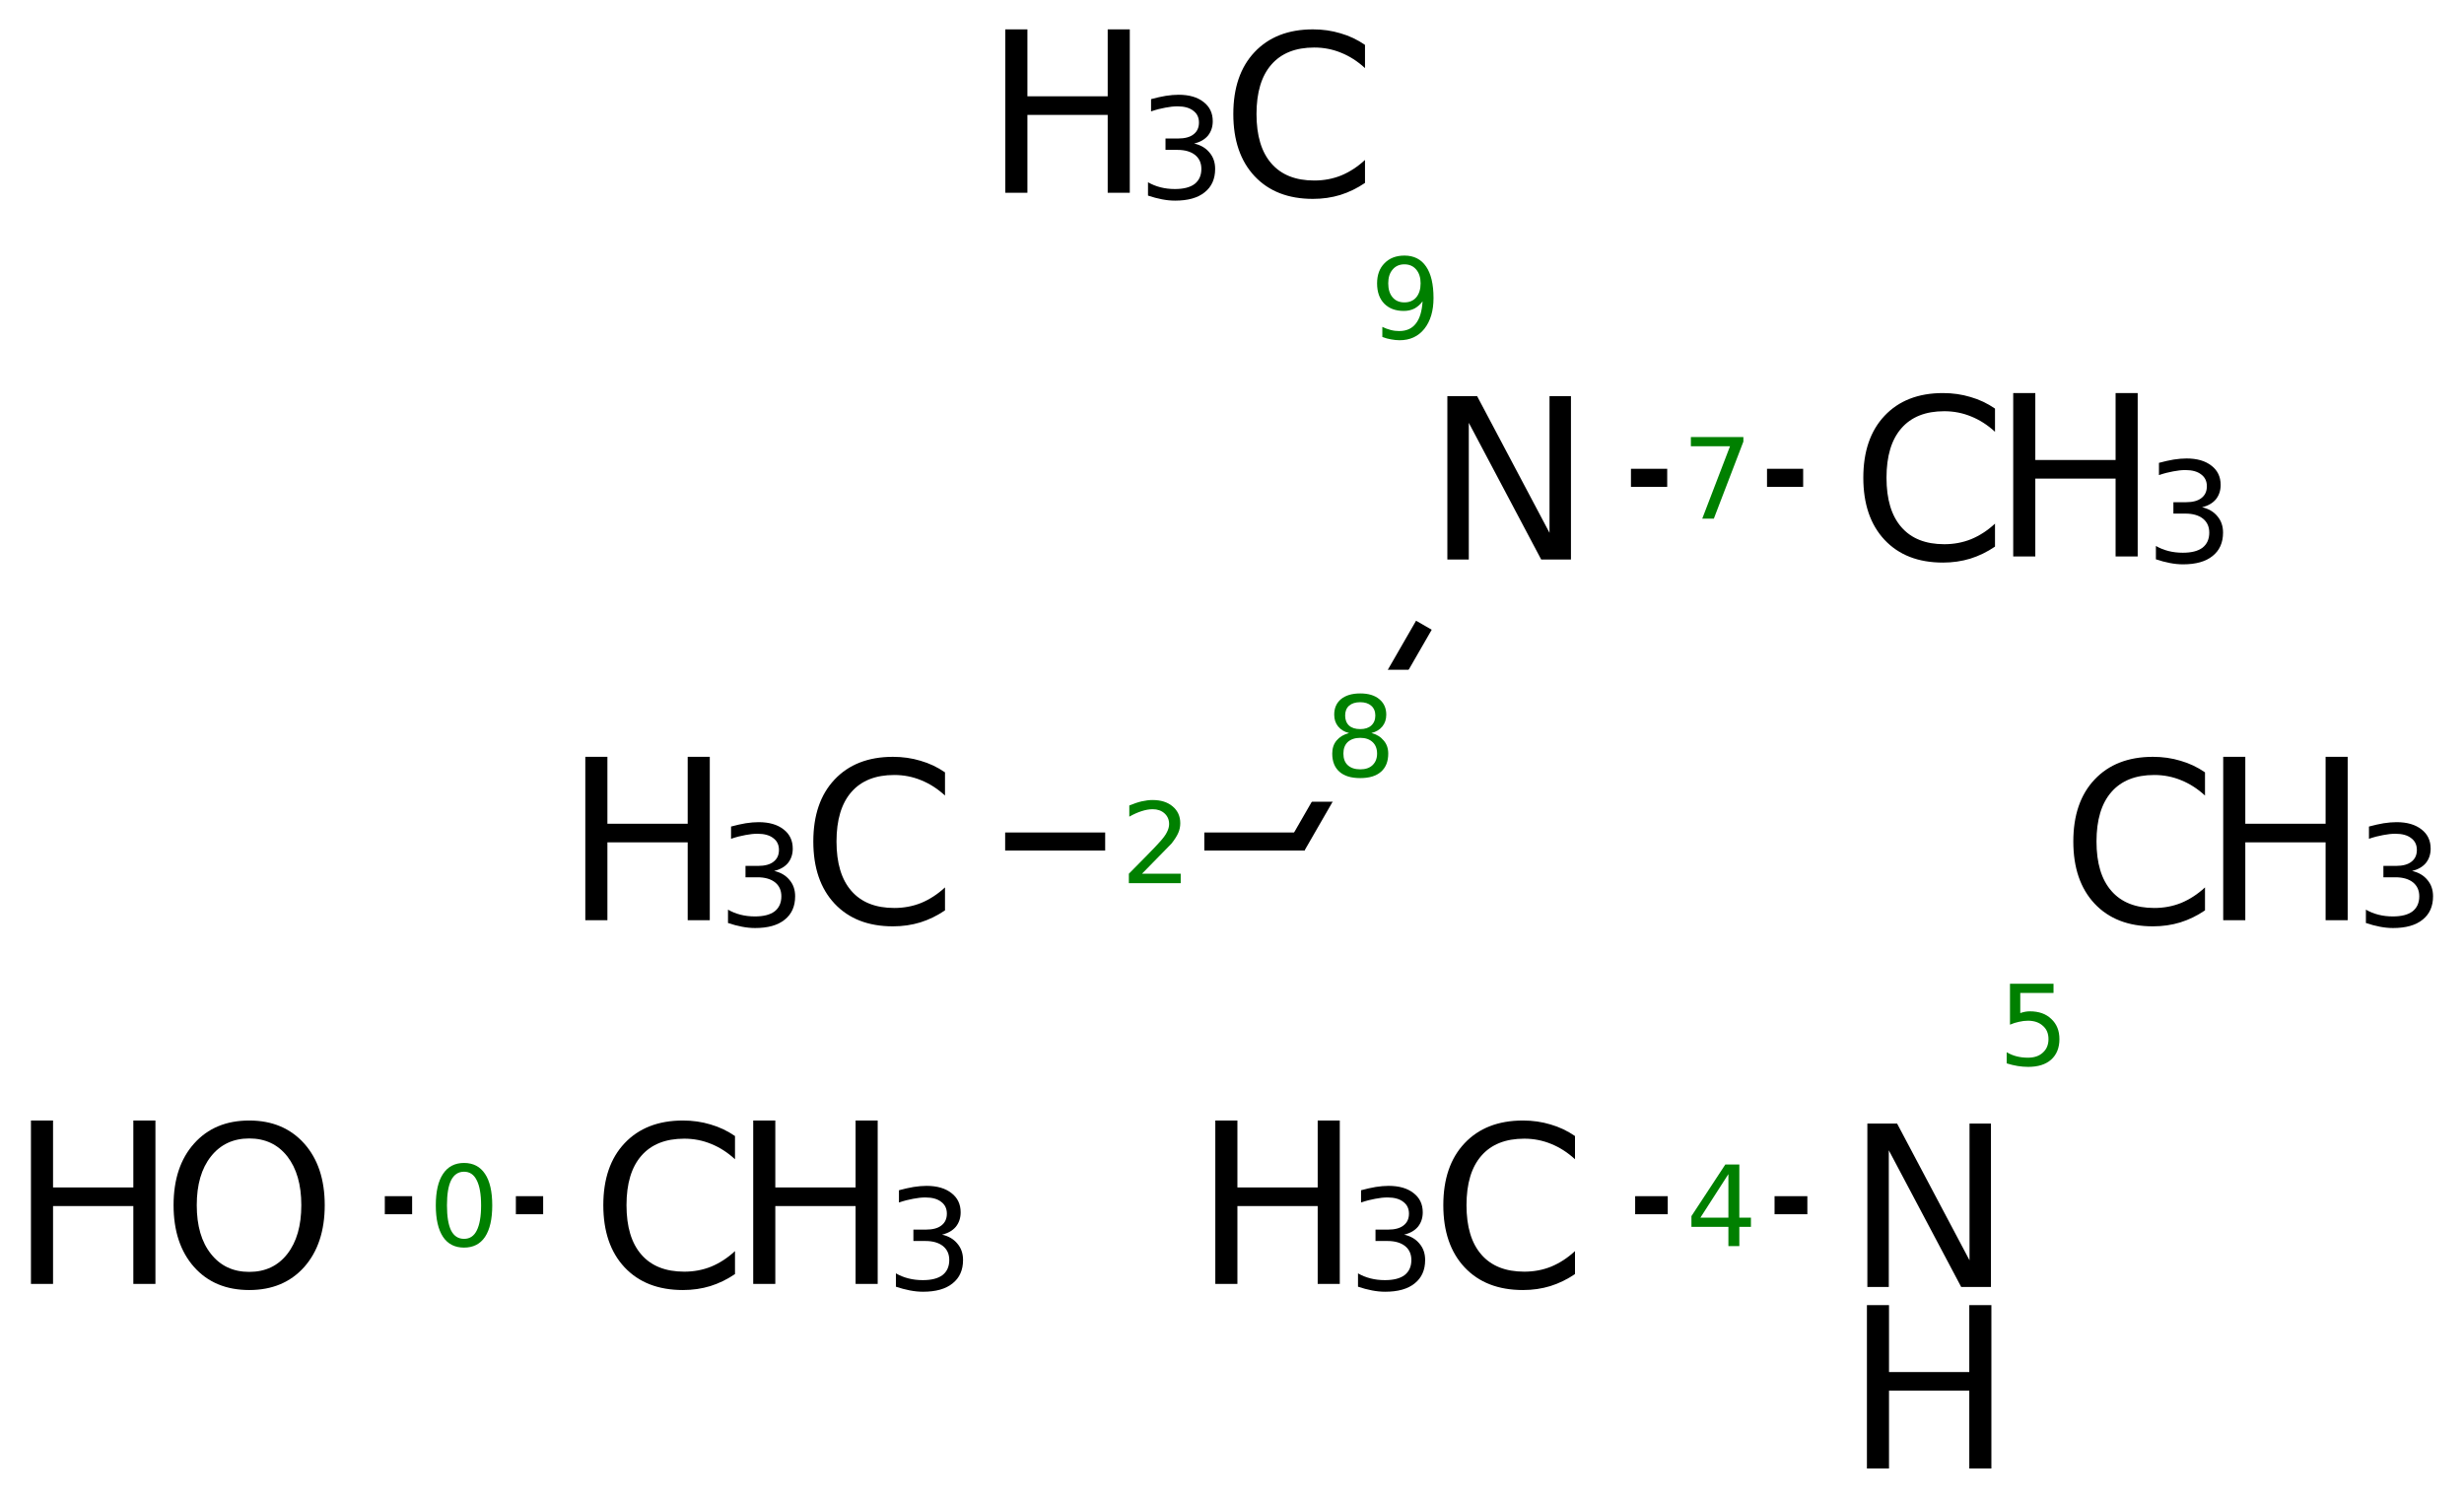
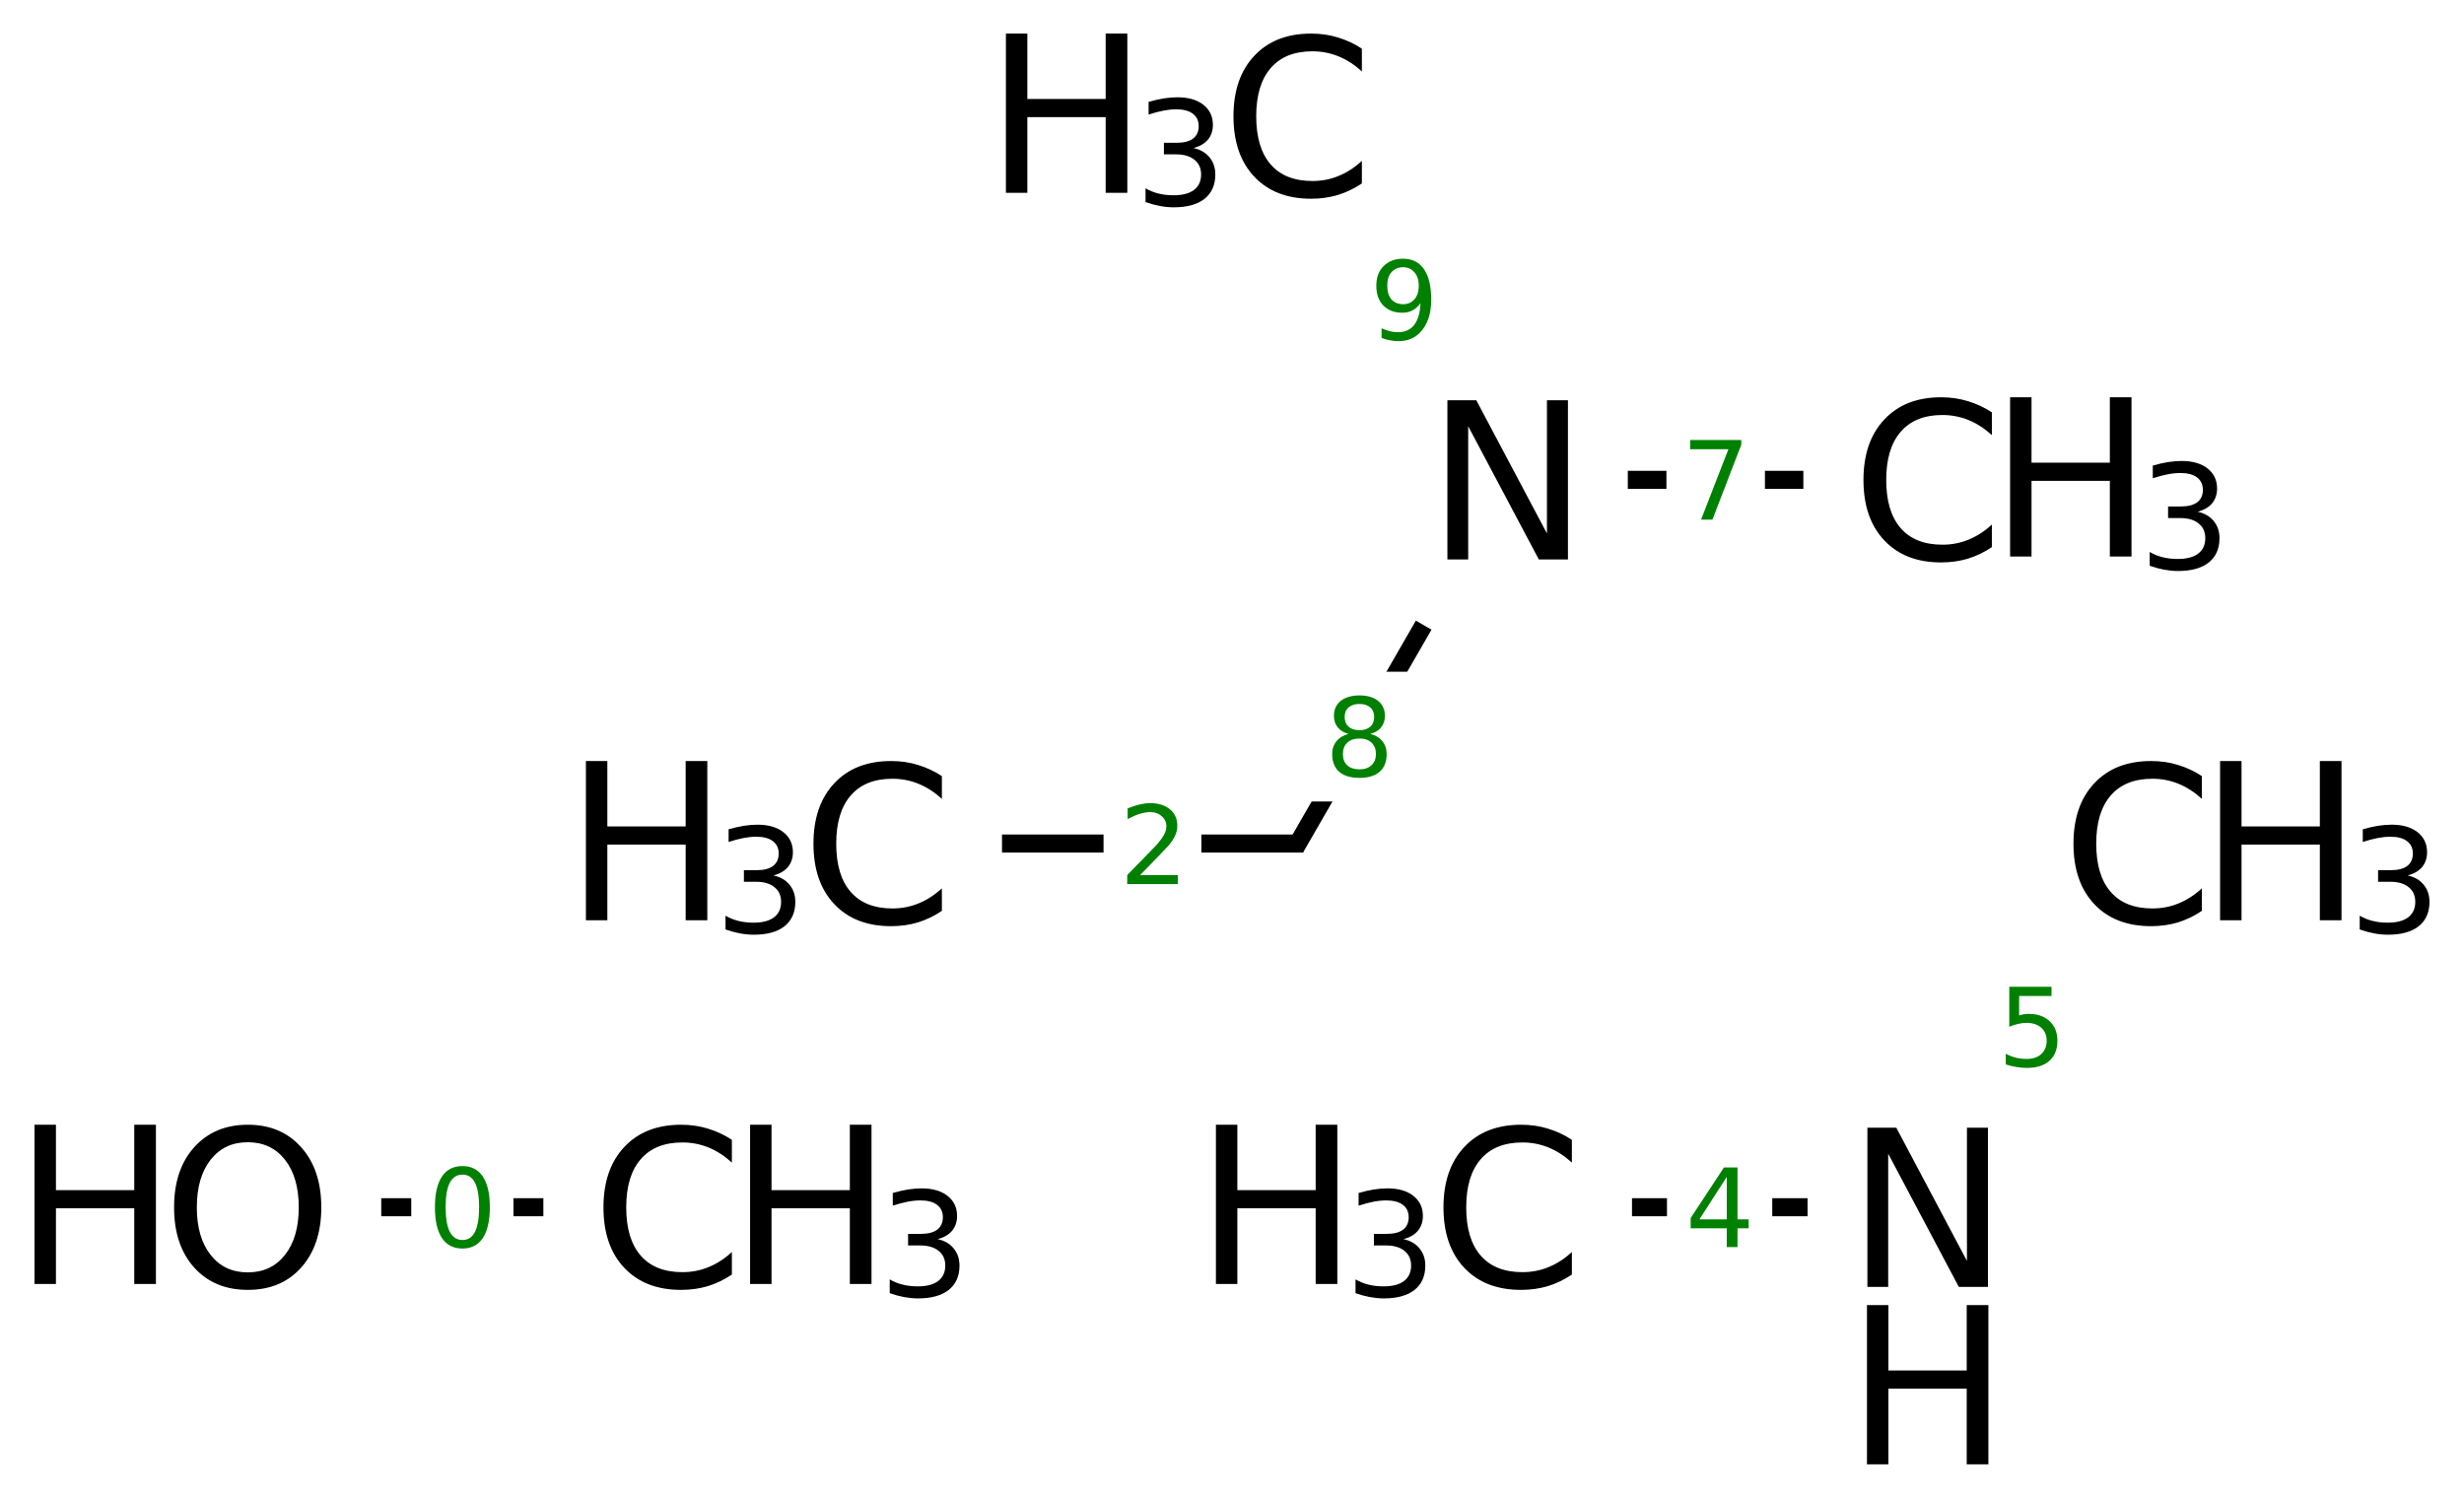
<svg xmlns="http://www.w3.org/2000/svg" xmlns:xlink="http://www.w3.org/1999/xlink" width="176pt" height="107pt" viewBox="0 0 176 107" version="1.1">
  <defs>
    <g>
      <symbol overflow="visible" id="glyph0-0">
-         <path style="stroke:none;" d="M 0.797 2.828 L 0.797 -11.281 L 8.797 -11.281 L 8.797 2.828 Z M 1.703 1.938 L 7.906 1.938 L 7.906 -10.391 L 1.703 -10.391 Z " />
+         <path style="stroke:none;" d="M 0.781 2.75 L 0.781 -11 L 8.578 -11 L 8.578 2.75 Z M 1.656 1.891 L 7.703 1.891 L 7.703 -10.125 L 1.656 -10.125 Z " />
      </symbol>
      <symbol overflow="visible" id="glyph0-1">
-         <path style="stroke:none;" d="M 6.312 -10.594 C 5.164 -10.594 4.254 -10.164 3.578 -9.312 C 2.898 -8.457 2.562 -7.297 2.562 -5.828 C 2.562 -4.359 2.898 -3.195 3.578 -2.344 C 4.254 -1.488 5.164 -1.062 6.312 -1.062 C 7.457 -1.062 8.363 -1.488 9.031 -2.344 C 9.695 -3.195 10.031 -4.359 10.031 -5.828 C 10.031 -7.297 9.695 -8.457 9.031 -9.312 C 8.363 -10.164 7.457 -10.594 6.312 -10.594 Z M 6.312 -11.875 C 7.945 -11.875 9.254 -11.328 10.234 -10.234 C 11.211 -9.141 11.703 -7.672 11.703 -5.828 C 11.703 -3.984 11.211 -2.508 10.234 -1.406 C 9.254 -0.312 7.945 0.234 6.312 0.234 C 4.664 0.234 3.352 -0.312 2.375 -1.406 C 1.395 -2.508 0.906 -3.984 0.906 -5.828 C 0.906 -7.672 1.395 -9.141 2.375 -10.234 C 3.352 -11.328 4.664 -11.875 6.312 -11.875 Z " />
+         <path style="stroke:none;" d="M 6.141 -10.328 C 5.023 -10.328 4.141 -9.91 3.484 -9.078 C 2.828 -8.242 2.5 -7.109 2.5 -5.672 C 2.5 -4.242 2.828 -3.113 3.484 -2.281 C 4.141 -1.445 5.023 -1.031 6.141 -1.031 C 7.254 -1.031 8.141 -1.445 8.797 -2.281 C 9.453 -3.113 9.781 -4.242 9.781 -5.672 C 9.781 -7.109 9.453 -8.242 8.797 -9.078 C 8.141 -9.91 7.254 -10.328 6.141 -10.328 Z M 6.141 -11.578 C 7.734 -11.578 9.004 -11.039 9.953 -9.969 C 10.91 -8.906 11.391 -7.473 11.391 -5.672 C 11.391 -3.879 10.91 -2.445 9.953 -1.375 C 9.004 -0.312 7.734 0.219 6.141 0.219 C 4.547 0.219 3.27 -0.312 2.312 -1.375 C 1.352 -2.445 0.875 -3.879 0.875 -5.672 C 0.875 -7.473 1.352 -8.906 2.312 -9.969 C 3.27 -11.039 4.547 -11.578 6.141 -11.578 Z " />
      </symbol>
      <symbol overflow="visible" id="glyph0-2">
-         <path style="stroke:none;" d="M 1.578 -11.672 L 3.156 -11.672 L 3.156 -6.891 L 8.891 -6.891 L 8.891 -11.672 L 10.469 -11.672 L 10.469 0 L 8.891 0 L 8.891 -5.562 L 3.156 -5.562 L 3.156 0 L 1.578 0 Z " />
+         <path style="stroke:none;" d="M 1.531 -11.375 L 3.062 -11.375 L 3.062 -6.703 L 8.656 -6.703 L 8.656 -11.375 L 10.203 -11.375 L 10.203 0 L 8.656 0 L 8.656 -5.406 L 3.062 -5.406 L 3.062 0 L 1.531 0 Z " />
      </symbol>
      <symbol overflow="visible" id="glyph0-3">
-         <path style="stroke:none;" d="M 10.312 -10.766 L 10.312 -9.109 C 9.781 -9.598 9.211 -9.961 8.609 -10.203 C 8.004 -10.453 7.363 -10.578 6.688 -10.578 C 5.352 -10.578 4.332 -10.172 3.625 -9.359 C 2.914 -8.547 2.562 -7.367 2.562 -5.828 C 2.562 -4.285 2.914 -3.109 3.625 -2.297 C 4.332 -1.484 5.352 -1.078 6.688 -1.078 C 7.363 -1.078 8.004 -1.195 8.609 -1.438 C 9.211 -1.688 9.781 -2.055 10.312 -2.547 L 10.312 -0.906 C 9.758 -0.531 9.172 -0.242 8.547 -0.047 C 7.93 0.141 7.281 0.234 6.594 0.234 C 4.832 0.234 3.441 -0.305 2.422 -1.391 C 1.41 -2.473 0.906 -3.953 0.906 -5.828 C 0.906 -7.703 1.41 -9.176 2.422 -10.25 C 3.441 -11.332 4.832 -11.875 6.594 -11.875 C 7.289 -11.875 7.945 -11.781 8.562 -11.594 C 9.188 -11.414 9.77 -11.141 10.312 -10.766 Z " />
+         <path style="stroke:none;" d="M 10.047 -10.5 L 10.047 -8.875 C 9.523 -9.352 8.969 -9.711 8.375 -9.953 C 7.789 -10.191 7.172 -10.312 6.516 -10.312 C 5.211 -10.312 4.219 -9.91 3.531 -9.109 C 2.844 -8.316 2.5 -7.172 2.5 -5.672 C 2.5 -4.172 2.844 -3.023 3.531 -2.234 C 4.219 -1.441 5.211 -1.047 6.516 -1.047 C 7.172 -1.047 7.789 -1.164 8.375 -1.406 C 8.969 -1.645 9.523 -2.004 10.047 -2.484 L 10.047 -0.875 C 9.504 -0.508 8.93 -0.234 8.328 -0.047 C 7.734 0.129 7.098 0.219 6.422 0.219 C 4.703 0.219 3.348 -0.305 2.359 -1.359 C 1.367 -2.41 0.875 -3.848 0.875 -5.672 C 0.875 -7.492 1.367 -8.93 2.359 -9.984 C 3.348 -11.047 4.703 -11.578 6.422 -11.578 C 7.109 -11.578 7.75 -11.484 8.344 -11.297 C 8.945 -11.117 9.516 -10.852 10.047 -10.5 Z " />
      </symbol>
      <symbol overflow="visible" id="glyph0-4">
-         <path style="stroke:none;" d="M 1.578 -11.672 L 3.703 -11.672 L 8.875 -1.906 L 8.875 -11.672 L 10.406 -11.672 L 10.406 0 L 8.281 0 L 3.109 -9.766 L 3.109 0 L 1.578 0 Z " />
+         <path style="stroke:none;" d="M 1.531 -11.375 L 3.594 -11.375 L 8.641 -1.859 L 8.641 -11.375 L 10.141 -11.375 L 10.141 0 L 8.062 0 L 3.016 -9.516 L 3.016 0 L 1.531 0 Z " />
      </symbol>
      <symbol overflow="visible" id="glyph1-0">
-         <path style="stroke:none;" d="M 0.5 1.766 L 0.5 -7.047 L 5.5 -7.047 L 5.5 1.766 Z M 1.062 1.219 L 4.938 1.219 L 4.938 -6.484 L 1.062 -6.484 Z " />
+         <path style="stroke:none;" d="M 0.516 1.844 L 0.516 -7.344 L 5.719 -7.344 L 5.719 1.844 Z M 1.109 1.266 L 5.141 1.266 L 5.141 -6.75 L 1.109 -6.75 Z " />
      </symbol>
      <symbol overflow="visible" id="glyph1-1">
-         <path style="stroke:none;" d="M 4.062 -3.938 C 4.531 -3.832 4.895 -3.617 5.156 -3.297 C 5.426 -2.984 5.562 -2.594 5.562 -2.125 C 5.562 -1.406 5.312 -0.848 4.812 -0.453 C 4.32 -0.055 3.617 0.141 2.703 0.141 C 2.398 0.141 2.086 0.109 1.766 0.047 C 1.441 -0.016 1.109 -0.102 0.766 -0.219 L 0.766 -1.172 C 1.035 -1.016 1.332 -0.895 1.656 -0.812 C 1.988 -0.727 2.332 -0.688 2.688 -0.688 C 3.301 -0.688 3.77 -0.805 4.094 -1.047 C 4.414 -1.297 4.578 -1.656 4.578 -2.125 C 4.578 -2.551 4.426 -2.883 4.125 -3.125 C 3.82 -3.363 3.406 -3.484 2.875 -3.484 L 2.016 -3.484 L 2.016 -4.297 L 2.906 -4.297 C 3.395 -4.297 3.766 -4.395 4.016 -4.594 C 4.273 -4.789 4.406 -5.07 4.406 -5.438 C 4.406 -5.801 4.27 -6.082 4 -6.281 C 3.738 -6.488 3.363 -6.594 2.875 -6.594 C 2.602 -6.594 2.312 -6.562 2 -6.5 C 1.688 -6.445 1.348 -6.359 0.984 -6.234 L 0.984 -7.109 C 1.359 -7.211 1.707 -7.289 2.031 -7.344 C 2.363 -7.395 2.672 -7.422 2.953 -7.422 C 3.703 -7.422 4.297 -7.25 4.734 -6.906 C 5.172 -6.57 5.391 -6.113 5.391 -5.531 C 5.391 -5.125 5.273 -4.781 5.047 -4.5 C 4.816 -4.227 4.488 -4.039 4.062 -3.938 Z " />
+         <path style="stroke:none;" d="M 4.219 -4.094 C 4.707 -3.988 5.086 -3.77 5.359 -3.438 C 5.641 -3.102 5.781 -2.691 5.781 -2.203 C 5.781 -1.453 5.523 -0.875 5.016 -0.469 C 4.504 -0.062 3.77 0.141 2.812 0.141 C 2.5 0.141 2.172 0.109 1.828 0.047 C 1.492 -0.016 1.148 -0.109 0.797 -0.234 L 0.797 -1.219 C 1.078 -1.051 1.383 -0.926 1.719 -0.844 C 2.062 -0.758 2.422 -0.719 2.797 -0.719 C 3.43 -0.719 3.914 -0.844 4.25 -1.094 C 4.594 -1.352 4.766 -1.723 4.766 -2.203 C 4.766 -2.648 4.609 -3 4.297 -3.25 C 3.984 -3.508 3.547 -3.641 2.984 -3.641 L 2.109 -3.641 L 2.109 -4.469 L 3.031 -4.469 C 3.531 -4.469 3.914 -4.566 4.188 -4.766 C 4.457 -4.973 4.594 -5.27 4.594 -5.656 C 4.594 -6.039 4.453 -6.336 4.172 -6.547 C 3.898 -6.754 3.504 -6.859 2.984 -6.859 C 2.703 -6.859 2.398 -6.828 2.078 -6.766 C 1.754 -6.703 1.398 -6.609 1.016 -6.484 L 1.016 -7.391 C 1.41 -7.504 1.773 -7.586 2.109 -7.641 C 2.453 -7.691 2.773 -7.719 3.078 -7.719 C 3.859 -7.719 4.473 -7.539 4.922 -7.188 C 5.379 -6.832 5.609 -6.352 5.609 -5.75 C 5.609 -5.332 5.488 -4.977 5.25 -4.688 C 5.008 -4.406 4.664 -4.207 4.219 -4.094 Z " />
      </symbol>
      <symbol overflow="visible" id="glyph2-0">
-         <path style="stroke:none;" d="M 0.406 1.422 L 0.406 -5.641 L 4.406 -5.641 L 4.406 1.422 Z M 0.844 0.969 L 3.953 0.969 L 3.953 -5.188 L 0.844 -5.188 Z " />
+         <path style="stroke:none;" d="M 0.391 1.375 L 0.391 -5.5 L 4.281 -5.5 L 4.281 1.375 Z M 0.828 0.938 L 3.859 0.938 L 3.859 -5.062 L 0.828 -5.062 Z " />
      </symbol>
      <symbol overflow="visible" id="glyph2-1">
-         <path style="stroke:none;" d="M 2.547 -5.312 C 2.141 -5.312 1.832 -5.109 1.625 -4.703 C 1.426 -4.305 1.328 -3.707 1.328 -2.906 C 1.328 -2.113 1.426 -1.516 1.625 -1.109 C 1.832 -0.711 2.141 -0.516 2.547 -0.516 C 2.953 -0.516 3.254 -0.711 3.453 -1.109 C 3.66 -1.516 3.766 -2.113 3.766 -2.906 C 3.766 -3.707 3.66 -4.305 3.453 -4.703 C 3.254 -5.109 2.953 -5.312 2.547 -5.312 Z M 2.547 -5.938 C 3.203 -5.938 3.703 -5.676 4.047 -5.156 C 4.391 -4.645 4.562 -3.895 4.562 -2.906 C 4.562 -1.926 4.391 -1.176 4.047 -0.656 C 3.703 -0.145 3.203 0.109 2.547 0.109 C 1.891 0.109 1.391 -0.145 1.047 -0.656 C 0.703 -1.176 0.531 -1.926 0.531 -2.906 C 0.531 -3.895 0.703 -4.645 1.047 -5.156 C 1.391 -5.676 1.891 -5.938 2.547 -5.938 Z " />
+         <path style="stroke:none;" d="M 2.484 -5.172 C 2.086 -5.172 1.785 -4.977 1.578 -4.594 C 1.379 -4.207 1.281 -3.625 1.281 -2.844 C 1.281 -2.062 1.379 -1.473 1.578 -1.078 C 1.785 -0.691 2.086 -0.5 2.484 -0.5 C 2.879 -0.5 3.176 -0.691 3.375 -1.078 C 3.57 -1.473 3.672 -2.062 3.672 -2.844 C 3.672 -3.625 3.57 -4.207 3.375 -4.594 C 3.176 -4.977 2.879 -5.172 2.484 -5.172 Z M 2.484 -5.781 C 3.117 -5.781 3.602 -5.531 3.938 -5.031 C 4.27 -4.531 4.438 -3.801 4.438 -2.844 C 4.438 -1.883 4.27 -1.148 3.938 -0.641 C 3.602 -0.141 3.117 0.109 2.484 0.109 C 1.836 0.109 1.348 -0.141 1.016 -0.641 C 0.68 -1.148 0.516 -1.883 0.516 -2.844 C 0.516 -3.801 0.68 -4.531 1.016 -5.031 C 1.348 -5.531 1.836 -5.781 2.484 -5.781 Z " />
      </symbol>
      <symbol overflow="visible" id="glyph2-2">
-         <path style="stroke:none;" d="M 1.531 -0.672 L 4.297 -0.672 L 4.297 0 L 0.594 0 L 0.594 -0.672 C 0.883 -0.973 1.289 -1.383 1.812 -1.906 C 2.332 -2.438 2.656 -2.773 2.781 -2.922 C 3.039 -3.203 3.219 -3.441 3.312 -3.641 C 3.414 -3.836 3.469 -4.031 3.469 -4.219 C 3.469 -4.531 3.359 -4.785 3.141 -4.984 C 2.922 -5.18 2.641 -5.281 2.297 -5.281 C 2.047 -5.281 1.781 -5.234 1.5 -5.141 C 1.227 -5.055 0.938 -4.926 0.625 -4.75 L 0.625 -5.547 C 0.945 -5.68 1.242 -5.781 1.516 -5.844 C 1.797 -5.906 2.051 -5.938 2.281 -5.938 C 2.883 -5.938 3.363 -5.785 3.719 -5.484 C 4.082 -5.18 4.266 -4.781 4.266 -4.281 C 4.266 -4.039 4.219 -3.812 4.125 -3.594 C 4.031 -3.375 3.867 -3.117 3.641 -2.828 C 3.566 -2.754 3.352 -2.535 3 -2.172 C 2.656 -1.816 2.164 -1.316 1.531 -0.672 Z " />
+         <path style="stroke:none;" d="M 1.5 -0.641 L 4.188 -0.641 L 4.188 0 L 0.578 0 L 0.578 -0.641 C 0.867 -0.941 1.266 -1.348 1.766 -1.859 C 2.266 -2.367 2.582 -2.695 2.719 -2.844 C 2.957 -3.125 3.125 -3.359 3.219 -3.547 C 3.32 -3.742 3.375 -3.93 3.375 -4.109 C 3.375 -4.41 3.266 -4.656 3.047 -4.844 C 2.836 -5.039 2.566 -5.141 2.234 -5.141 C 1.992 -5.141 1.738 -5.098 1.469 -5.016 C 1.195 -4.93 0.91 -4.805 0.609 -4.641 L 0.609 -5.406 C 0.922 -5.531 1.207 -5.625 1.469 -5.688 C 1.738 -5.75 1.988 -5.781 2.219 -5.781 C 2.801 -5.781 3.27 -5.633 3.625 -5.344 C 3.977 -5.051 4.156 -4.66 4.156 -4.172 C 4.156 -3.93 4.109 -3.707 4.016 -3.5 C 3.93 -3.289 3.773 -3.047 3.547 -2.766 C 3.484 -2.691 3.281 -2.477 2.938 -2.125 C 2.594 -1.77 2.113 -1.273 1.5 -0.641 Z " />
      </symbol>
      <symbol overflow="visible" id="glyph2-3">
-         <path style="stroke:none;" d="M 3.031 -5.141 L 1.031 -2.031 L 3.031 -2.031 Z M 2.812 -5.828 L 3.812 -5.828 L 3.812 -2.031 L 4.641 -2.031 L 4.641 -1.375 L 3.812 -1.375 L 3.812 0 L 3.031 0 L 3.031 -1.375 L 0.391 -1.375 L 0.391 -2.141 Z " />
+         <path style="stroke:none;" d="M 2.953 -5.016 L 1 -1.984 L 2.953 -1.984 Z M 2.75 -5.688 L 3.719 -5.688 L 3.719 -1.984 L 4.516 -1.984 L 4.516 -1.344 L 3.719 -1.344 L 3.719 0 L 2.953 0 L 2.953 -1.344 L 0.375 -1.344 L 0.375 -2.078 Z " />
      </symbol>
      <symbol overflow="visible" id="glyph2-4">
-         <path style="stroke:none;" d="M 0.859 -5.828 L 3.969 -5.828 L 3.969 -5.172 L 1.594 -5.172 L 1.594 -3.734 C 1.707 -3.773 1.82 -3.805 1.938 -3.828 C 2.051 -3.848 2.164 -3.859 2.281 -3.859 C 2.926 -3.859 3.438 -3.676 3.812 -3.312 C 4.195 -2.957 4.391 -2.477 4.391 -1.875 C 4.391 -1.25 4.191 -0.758 3.797 -0.406 C 3.41 -0.062 2.863 0.109 2.156 0.109 C 1.906 0.109 1.656 0.086 1.406 0.047 C 1.156 0.004 0.895 -0.055 0.625 -0.141 L 0.625 -0.938 C 0.852 -0.801 1.094 -0.703 1.344 -0.641 C 1.594 -0.578 1.859 -0.547 2.141 -0.547 C 2.586 -0.547 2.941 -0.664 3.203 -0.906 C 3.473 -1.145 3.609 -1.469 3.609 -1.875 C 3.609 -2.281 3.473 -2.598 3.203 -2.828 C 2.941 -3.066 2.586 -3.188 2.141 -3.188 C 1.93 -3.188 1.719 -3.16 1.5 -3.109 C 1.289 -3.066 1.078 -3 0.859 -2.906 Z " />
+         <path style="stroke:none;" d="M 0.844 -5.688 L 3.859 -5.688 L 3.859 -5.031 L 1.547 -5.031 L 1.547 -3.641 C 1.66 -3.68 1.77 -3.707 1.875 -3.719 C 1.988 -3.738 2.102 -3.75 2.219 -3.75 C 2.852 -3.75 3.352 -3.578 3.719 -3.234 C 4.094 -2.891 4.281 -2.422 4.281 -1.828 C 4.281 -1.211 4.086 -0.734 3.703 -0.391 C 3.328 -0.055 2.789 0.109 2.094 0.109 C 1.852 0.109 1.609 0.086 1.359 0.047 C 1.117 0.004 0.863 -0.055 0.594 -0.141 L 0.594 -0.906 C 0.82 -0.781 1.055 -0.688 1.297 -0.625 C 1.547 -0.562 1.805 -0.531 2.078 -0.531 C 2.516 -0.531 2.863 -0.645 3.125 -0.875 C 3.383 -1.113 3.516 -1.43 3.516 -1.828 C 3.516 -2.223 3.383 -2.535 3.125 -2.766 C 2.863 -2.992 2.516 -3.109 2.078 -3.109 C 1.879 -3.109 1.676 -3.082 1.469 -3.031 C 1.258 -2.988 1.051 -2.922 0.844 -2.828 Z " />
      </symbol>
      <symbol overflow="visible" id="glyph2-5">
-         <path style="stroke:none;" d="M 0.656 -5.828 L 4.406 -5.828 L 4.406 -5.5 L 2.297 0 L 1.469 0 L 3.453 -5.172 L 0.656 -5.172 Z " />
+         <path style="stroke:none;" d="M 0.641 -5.688 L 4.297 -5.688 L 4.297 -5.359 L 2.234 0 L 1.422 0 L 3.375 -5.031 L 0.641 -5.031 Z " />
      </symbol>
      <symbol overflow="visible" id="glyph2-6">
-         <path style="stroke:none;" d="M 2.547 -2.766 C 2.172 -2.766 1.875 -2.664 1.656 -2.469 C 1.445 -2.27 1.344 -1.992 1.344 -1.641 C 1.344 -1.285 1.445 -1.008 1.656 -0.812 C 1.875 -0.613 2.172 -0.516 2.547 -0.516 C 2.922 -0.516 3.211 -0.613 3.422 -0.812 C 3.641 -1.02 3.75 -1.297 3.75 -1.641 C 3.75 -1.992 3.641 -2.27 3.422 -2.469 C 3.211 -2.664 2.922 -2.766 2.547 -2.766 Z M 1.75 -3.109 C 1.414 -3.191 1.156 -3.348 0.969 -3.578 C 0.781 -3.805 0.688 -4.086 0.688 -4.422 C 0.688 -4.891 0.848 -5.258 1.172 -5.531 C 1.504 -5.801 1.961 -5.938 2.547 -5.938 C 3.129 -5.938 3.582 -5.801 3.906 -5.531 C 4.238 -5.258 4.406 -4.891 4.406 -4.422 C 4.406 -4.086 4.312 -3.805 4.125 -3.578 C 3.938 -3.348 3.676 -3.191 3.344 -3.109 C 3.719 -3.016 4.008 -2.836 4.219 -2.578 C 4.438 -2.328 4.547 -2.016 4.547 -1.641 C 4.547 -1.078 4.375 -0.645 4.031 -0.344 C 3.688 -0.039 3.191 0.109 2.547 0.109 C 1.898 0.109 1.406 -0.039 1.062 -0.344 C 0.719 -0.645 0.547 -1.078 0.547 -1.641 C 0.547 -2.016 0.648 -2.328 0.859 -2.578 C 1.078 -2.836 1.375 -3.016 1.75 -3.109 Z M 1.469 -4.359 C 1.469 -4.055 1.562 -3.816 1.75 -3.641 C 1.938 -3.473 2.203 -3.391 2.547 -3.391 C 2.879 -3.391 3.141 -3.473 3.328 -3.641 C 3.523 -3.816 3.625 -4.055 3.625 -4.359 C 3.625 -4.66 3.523 -4.895 3.328 -5.062 C 3.141 -5.227 2.879 -5.312 2.547 -5.312 C 2.203 -5.312 1.938 -5.227 1.75 -5.062 C 1.562 -4.895 1.469 -4.66 1.469 -4.359 Z " />
+         <path style="stroke:none;" d="M 2.484 -2.703 C 2.117 -2.703 1.828 -2.602 1.609 -2.406 C 1.398 -2.207 1.297 -1.938 1.297 -1.594 C 1.297 -1.25 1.398 -0.977 1.609 -0.781 C 1.828 -0.594 2.117 -0.5 2.484 -0.5 C 2.848 -0.5 3.133 -0.598 3.344 -0.797 C 3.551 -0.992 3.656 -1.258 3.656 -1.594 C 3.656 -1.938 3.551 -2.207 3.344 -2.406 C 3.133 -2.602 2.848 -2.703 2.484 -2.703 Z M 1.703 -3.031 C 1.379 -3.113 1.125 -3.266 0.938 -3.484 C 0.75 -3.711 0.656 -3.988 0.656 -4.312 C 0.656 -4.77 0.816 -5.129 1.141 -5.391 C 1.473 -5.648 1.922 -5.781 2.484 -5.781 C 3.047 -5.781 3.488 -5.648 3.812 -5.391 C 4.133 -5.129 4.297 -4.77 4.297 -4.312 C 4.297 -3.988 4.203 -3.711 4.016 -3.484 C 3.836 -3.266 3.582 -3.113 3.25 -3.031 C 3.625 -2.938 3.91 -2.766 4.109 -2.516 C 4.316 -2.266 4.422 -1.957 4.422 -1.594 C 4.422 -1.039 4.254 -0.617 3.922 -0.328 C 3.586 -0.035 3.109 0.109 2.484 0.109 C 1.848 0.109 1.363 -0.035 1.031 -0.328 C 0.695 -0.617 0.531 -1.039 0.531 -1.594 C 0.531 -1.957 0.633 -2.266 0.844 -2.516 C 1.051 -2.766 1.336 -2.938 1.703 -3.031 Z M 1.422 -4.234 C 1.422 -3.941 1.516 -3.711 1.703 -3.547 C 1.891 -3.379 2.148 -3.297 2.484 -3.297 C 2.805 -3.297 3.062 -3.379 3.25 -3.547 C 3.438 -3.711 3.531 -3.941 3.531 -4.234 C 3.531 -4.535 3.438 -4.766 3.25 -4.922 C 3.062 -5.086 2.805 -5.172 2.484 -5.172 C 2.148 -5.172 1.891 -5.086 1.703 -4.922 C 1.516 -4.766 1.422 -4.535 1.422 -4.234 Z " />
      </symbol>
      <symbol overflow="visible" id="glyph2-7">
-         <path style="stroke:none;" d="M 0.875 -0.125 L 0.875 -0.844 C 1.07 -0.75 1.27 -0.676 1.469 -0.625 C 1.676 -0.57 1.879 -0.547 2.078 -0.547 C 2.598 -0.547 2.992 -0.723 3.266 -1.078 C 3.547 -1.43 3.707 -1.961 3.75 -2.672 C 3.594 -2.453 3.398 -2.281 3.172 -2.156 C 2.941 -2.039 2.688 -1.984 2.406 -1.984 C 1.82 -1.984 1.359 -2.156 1.016 -2.5 C 0.672 -2.852 0.5 -3.336 0.5 -3.953 C 0.5 -4.555 0.676 -5.035 1.031 -5.391 C 1.383 -5.754 1.859 -5.938 2.453 -5.938 C 3.129 -5.938 3.645 -5.676 4 -5.156 C 4.352 -4.645 4.531 -3.895 4.531 -2.906 C 4.531 -1.988 4.312 -1.254 3.875 -0.703 C 3.438 -0.16 2.848 0.109 2.109 0.109 C 1.91 0.109 1.707 0.086 1.5 0.047 C 1.301 0.016 1.094 -0.039 0.875 -0.125 Z M 2.453 -2.594 C 2.805 -2.594 3.086 -2.711 3.297 -2.953 C 3.504 -3.203 3.609 -3.535 3.609 -3.953 C 3.609 -4.367 3.504 -4.695 3.297 -4.938 C 3.086 -5.188 2.805 -5.312 2.453 -5.312 C 2.098 -5.312 1.816 -5.188 1.609 -4.938 C 1.398 -4.695 1.297 -4.367 1.297 -3.953 C 1.297 -3.535 1.398 -3.203 1.609 -2.953 C 1.816 -2.711 2.098 -2.594 2.453 -2.594 Z " />
+         <path style="stroke:none;" d="M 0.859 -0.125 L 0.859 -0.812 C 1.047 -0.727 1.238 -0.66 1.438 -0.609 C 1.633 -0.555 1.832 -0.531 2.031 -0.531 C 2.531 -0.531 2.914 -0.703 3.188 -1.047 C 3.457 -1.391 3.609 -1.91 3.641 -2.609 C 3.492 -2.391 3.305 -2.219 3.078 -2.094 C 2.859 -1.977 2.613 -1.922 2.344 -1.922 C 1.77 -1.922 1.316 -2.094 0.984 -2.438 C 0.648 -2.781 0.484 -3.254 0.484 -3.859 C 0.484 -4.441 0.656 -4.906 1 -5.25 C 1.352 -5.602 1.816 -5.781 2.391 -5.781 C 3.047 -5.781 3.547 -5.531 3.891 -5.031 C 4.234 -4.531 4.406 -3.801 4.406 -2.844 C 4.406 -1.945 4.191 -1.227 3.766 -0.688 C 3.348 -0.156 2.781 0.109 2.062 0.109 C 1.863 0.109 1.664 0.086 1.469 0.047 C 1.27 0.016 1.066 -0.039 0.859 -0.125 Z M 2.391 -2.531 C 2.734 -2.531 3.004 -2.645 3.203 -2.875 C 3.41 -3.113 3.516 -3.441 3.516 -3.859 C 3.516 -4.266 3.41 -4.582 3.203 -4.812 C 3.004 -5.051 2.734 -5.172 2.391 -5.172 C 2.047 -5.172 1.77 -5.051 1.562 -4.812 C 1.363 -4.582 1.266 -4.266 1.266 -3.859 C 1.266 -3.441 1.363 -3.113 1.562 -2.875 C 1.77 -2.645 2.047 -2.531 2.391 -2.531 Z " />
      </symbol>
    </g>
  </defs>
  <g id="surface3425">
    <g style="fill:rgb(0%,0%,0%);fill-opacity:1;">
-       <use xlink:href="#glyph0-1" x="11.492" y="91.918" />
+       <use xlink:href="#glyph0-1" x="11.559" y="91.922" />
    </g>
    <g style="fill:rgb(0%,0%,0%);fill-opacity:1;">
-       <use xlink:href="#glyph0-2" x="0.633" y="91.715" />
+       <use xlink:href="#glyph0-2" x="0.934" y="91.719" />
    </g>
    <g style="fill:rgb(0%,0%,0%);fill-opacity:1;">
-       <use xlink:href="#glyph0-3" x="42.188" y="91.918" />
+       <use xlink:href="#glyph0-3" x="42.23" y="91.922" />
    </g>
    <g style="fill:rgb(0%,0%,0%);fill-opacity:1;">
-       <use xlink:href="#glyph0-2" x="52.223" y="91.715" />
+       <use xlink:href="#glyph0-2" x="52.047" y="91.719" />
    </g>
    <g style="fill:rgb(0%,0%,0%);fill-opacity:1;">
-       <use xlink:href="#glyph1-1" x="63.227" y="92.133" />
+       <use xlink:href="#glyph1-1" x="62.754" y="92.609" />
    </g>
    <g style="fill:rgb(0%,0%,0%);fill-opacity:1;">
-       <use xlink:href="#glyph0-3" x="57.188" y="65.938" />
+       <use xlink:href="#glyph0-3" x="57.23" y="65.941" />
    </g>
    <g style="fill:rgb(0%,0%,0%);fill-opacity:1;">
-       <use xlink:href="#glyph0-2" x="40.23" y="65.734" />
+       <use xlink:href="#glyph0-2" x="40.32" y="65.738" />
    </g>
    <g style="fill:rgb(0%,0%,0%);fill-opacity:1;">
-       <use xlink:href="#glyph1-1" x="51.234" y="66.152" />
+       <use xlink:href="#glyph1-1" x="51.027" y="66.629" />
    </g>
    <g style="fill:rgb(0%,0%,0%);fill-opacity:1;">
-       <use xlink:href="#glyph0-3" x="102.188" y="91.918" />
+       <use xlink:href="#glyph0-3" x="102.23" y="91.922" />
    </g>
    <g style="fill:rgb(0%,0%,0%);fill-opacity:1;">
-       <use xlink:href="#glyph0-2" x="85.23" y="91.715" />
+       <use xlink:href="#glyph0-2" x="85.32" y="91.719" />
    </g>
    <g style="fill:rgb(0%,0%,0%);fill-opacity:1;">
-       <use xlink:href="#glyph1-1" x="96.234" y="92.133" />
+       <use xlink:href="#glyph1-1" x="96.027" y="92.609" />
    </g>
    <g style="fill:rgb(0%,0%,0%);fill-opacity:1;">
-       <use xlink:href="#glyph0-4" x="131.805" y="91.934" />
+       <use xlink:href="#glyph0-4" x="131.855" y="91.93" />
    </g>
    <g style="fill:rgb(0%,0%,0%);fill-opacity:1;">
-       <use xlink:href="#glyph0-2" x="131.773" y="104.902" />
+       <use xlink:href="#glyph0-2" x="131.824" y="104.602" />
    </g>
    <g style="fill:rgb(0%,0%,0%);fill-opacity:1;">
-       <use xlink:href="#glyph0-3" x="147.188" y="65.938" />
+       <use xlink:href="#glyph0-3" x="147.23" y="65.941" />
    </g>
    <g style="fill:rgb(0%,0%,0%);fill-opacity:1;">
-       <use xlink:href="#glyph0-2" x="157.223" y="65.734" />
+       <use xlink:href="#glyph0-2" x="157.047" y="65.738" />
    </g>
    <g style="fill:rgb(0%,0%,0%);fill-opacity:1;">
-       <use xlink:href="#glyph1-1" x="168.227" y="66.152" />
+       <use xlink:href="#glyph1-1" x="167.754" y="66.629" />
    </g>
    <g style="fill:rgb(0%,0%,0%);fill-opacity:1;">
-       <use xlink:href="#glyph0-3" x="132.188" y="39.953" />
+       <use xlink:href="#glyph0-3" x="132.23" y="39.957" />
    </g>
    <g style="fill:rgb(0%,0%,0%);fill-opacity:1;">
-       <use xlink:href="#glyph0-2" x="142.223" y="39.75" />
+       <use xlink:href="#glyph0-2" x="142.047" y="39.754" />
    </g>
    <g style="fill:rgb(0%,0%,0%);fill-opacity:1;">
-       <use xlink:href="#glyph1-1" x="153.227" y="40.172" />
+       <use xlink:href="#glyph1-1" x="152.754" y="40.648" />
    </g>
    <g style="fill:rgb(0%,0%,0%);fill-opacity:1;">
-       <use xlink:href="#glyph0-4" x="101.805" y="39.969" />
+       <use xlink:href="#glyph0-4" x="101.855" y="39.965" />
    </g>
    <g style="fill:rgb(0%,0%,0%);fill-opacity:1;">
-       <use xlink:href="#glyph0-3" x="87.188" y="13.973" />
+       <use xlink:href="#glyph0-3" x="87.23" y="13.977" />
    </g>
    <g style="fill:rgb(0%,0%,0%);fill-opacity:1;">
-       <use xlink:href="#glyph0-2" x="70.23" y="13.77" />
+       <use xlink:href="#glyph0-2" x="70.32" y="13.773" />
    </g>
    <g style="fill:rgb(0%,0%,0%);fill-opacity:1;">
-       <use xlink:href="#glyph1-1" x="81.234" y="14.191" />
+       <use xlink:href="#glyph1-1" x="81.027" y="14.668" />
    </g>
-     <path style="fill:none;stroke-width:0.043;stroke-linecap:butt;stroke-linejoin:miter;stroke:rgb(0%,0%,0%);stroke-opacity:1;stroke-miterlimit:10;" d="M 0.323 2.598 L 0.7 2.598 " transform="matrix(30,0,0,30,17.79688,8.152344)" />
-     <path style="fill:none;stroke-width:0.043;stroke-linecap:butt;stroke-linejoin:miter;stroke:rgb(0%,0%,0%);stroke-opacity:1;stroke-miterlimit:10;" d="M 1.8 1.732 L 2.513 1.732 " transform="matrix(30,0,0,30,17.79688,8.152344)" />
-     <path style="fill:none;stroke-width:0.043;stroke-linecap:butt;stroke-linejoin:miter;stroke:rgb(0%,0%,0%);stroke-opacity:1;stroke-miterlimit:10;" d="M 3.3 2.598 L 3.71 2.598 " transform="matrix(30,0,0,30,17.79688,8.152344)" />
-     <path style="fill:none;stroke-width:0.043;stroke-linecap:butt;stroke-linejoin:miter;stroke:rgb(0%,0%,0%);stroke-opacity:1;stroke-miterlimit:10;" d="M 4.193 2.263 L 4.302 2.076 " transform="matrix(30,0,0,30,17.79688,8.152344)" />
-     <path style="fill:none;stroke-width:0.043;stroke-linecap:butt;stroke-linejoin:miter;stroke:rgb(0%,0%,0%);stroke-opacity:1;stroke-miterlimit:10;" d="M 3.7 0.866 L 3.29 0.866 " transform="matrix(30,0,0,30,17.79688,8.152344)" />
-     <path style="fill:none;stroke-width:0.043;stroke-linecap:butt;stroke-linejoin:miter;stroke:rgb(0%,0%,0%);stroke-opacity:1;stroke-miterlimit:10;" d="M 2.797 1.217 L 2.494 1.743 " transform="matrix(30,0,0,30,17.79688,8.152344)" />
-     <path style="fill:none;stroke-width:0.043;stroke-linecap:butt;stroke-linejoin:miter;stroke:rgb(0%,0%,0%);stroke-opacity:1;stroke-miterlimit:10;" d="M 2.807 0.531 L 2.698 0.344 " transform="matrix(30,0,0,30,17.79688,8.152344)" />
-     <path style=" stroke:none;fill-rule:nonzero;fill:rgb(100%,100%,100%);fill-opacity:1;" d="M 29.438 81.383 L 36.848 81.383 L 36.848 90.809 L 29.438 90.809 Z " />
+     <path style="fill:none;stroke-width:0.043;stroke-linecap:butt;stroke-linejoin:miter;stroke:rgb(0%,0%,0%);stroke-opacity:1;stroke-miterlimit:10;" d="M 0.318 2.598 L 0.704 2.598 " transform="matrix(30,0,0,30,17.69141,8.296875)" />
+     <path style="fill:none;stroke-width:0.043;stroke-linecap:butt;stroke-linejoin:miter;stroke:rgb(0%,0%,0%);stroke-opacity:1;stroke-miterlimit:10;" d="M 1.796 1.732 L 2.513 1.732 " transform="matrix(30,0,0,30,17.69141,8.296875)" />
+     <path style="fill:none;stroke-width:0.043;stroke-linecap:butt;stroke-linejoin:miter;stroke:rgb(0%,0%,0%);stroke-opacity:1;stroke-miterlimit:10;" d="M 3.296 2.598 L 3.714 2.598 " transform="matrix(30,0,0,30,17.69141,8.296875)" />
+     <path style="fill:none;stroke-width:0.043;stroke-linecap:butt;stroke-linejoin:miter;stroke:rgb(0%,0%,0%);stroke-opacity:1;stroke-miterlimit:10;" d="M 4.193 2.263 L 4.302 2.076 " transform="matrix(30,0,0,30,17.69141,8.296875)" />
+     <path style="fill:none;stroke-width:0.043;stroke-linecap:butt;stroke-linejoin:miter;stroke:rgb(0%,0%,0%);stroke-opacity:1;stroke-miterlimit:10;" d="M 3.704 0.866 L 3.286 0.866 " transform="matrix(30,0,0,30,17.69141,8.296875)" />
+     <path style="fill:none;stroke-width:0.043;stroke-linecap:butt;stroke-linejoin:miter;stroke:rgb(0%,0%,0%);stroke-opacity:1;stroke-miterlimit:10;" d="M 2.8 1.212 L 2.494 1.743 " transform="matrix(30,0,0,30,17.69141,8.296875)" />
+     <path style="fill:none;stroke-width:0.043;stroke-linecap:butt;stroke-linejoin:miter;stroke:rgb(0%,0%,0%);stroke-opacity:1;stroke-miterlimit:10;" d="M 2.807 0.531 L 2.698 0.344 " transform="matrix(30,0,0,30,17.69141,8.296875)" />
+     <path style=" stroke:none;fill-rule:nonzero;fill:rgb(100%,100%,100%);fill-opacity:1;" d="M 29.375 81.605 L 36.676 81.605 L 36.676 90.875 L 29.375 90.875 Z " />
    <g style="fill:rgb(0%,50%,0%);fill-opacity:1;">
-       <use xlink:href="#glyph2-1" x="30.598" y="89.012" />
+       <use xlink:href="#glyph2-1" x="30.551" y="89.078" />
    </g>
-     <path style=" stroke:none;fill-rule:nonzero;fill:rgb(100%,100%,100%);fill-opacity:1;" d="M 78.941 55.457 L 86.023 55.457 L 86.023 64.773 L 78.941 64.773 Z " />
+     <path style=" stroke:none;fill-rule:nonzero;fill:rgb(100%,100%,100%);fill-opacity:1;" d="M 78.824 55.68 L 85.812 55.68 L 85.812 64.84 L 78.824 64.84 Z " />
    <g style="fill:rgb(0%,50%,0%);fill-opacity:1;">
-       <use xlink:href="#glyph2-2" x="80.039" y="63.086" />
+       <use xlink:href="#glyph2-2" x="79.938" y="63.152" />
    </g>
-     <path style=" stroke:none;fill-rule:nonzero;fill:rgb(100%,100%,100%);fill-opacity:1;" d="M 119.125 81.492 L 126.754 81.492 L 126.754 90.699 L 119.125 90.699 Z " />
+     <path style=" stroke:none;fill-rule:nonzero;fill:rgb(100%,100%,100%);fill-opacity:1;" d="M 119.07 81.707 L 126.59 81.707 L 126.59 90.773 L 119.07 90.773 Z " />
    <g style="fill:rgb(0%,50%,0%);fill-opacity:1;">
-       <use xlink:href="#glyph2-3" x="120.426" y="89.012" />
+       <use xlink:href="#glyph2-3" x="120.387" y="89.086" />
    </g>
-     <path style=" stroke:none;fill-rule:nonzero;fill:rgb(100%,100%,100%);fill-opacity:1;" d="M 141.645 68.582 L 148.789 68.582 L 148.789 77.898 L 141.645 77.898 Z " />
+     <path style=" stroke:none;fill-rule:nonzero;fill:rgb(100%,100%,100%);fill-opacity:1;" d="M 141.578 68.797 L 148.645 68.797 L 148.645 77.973 L 141.578 77.973 Z " />
    <g style="fill:rgb(0%,50%,0%);fill-opacity:1;">
-       <use xlink:href="#glyph2-4" x="142.711" y="76.102" />
+       <use xlink:href="#glyph2-4" x="142.676" y="76.176" />
    </g>
-     <path style=" stroke:none;fill-rule:nonzero;fill:rgb(100%,100%,100%);fill-opacity:1;" d="M 119.086 29.527 L 126.215 29.527 L 126.215 38.734 L 119.086 38.734 Z " />
+     <path style=" stroke:none;fill-rule:nonzero;fill:rgb(100%,100%,100%);fill-opacity:1;" d="M 119.031 29.742 L 126.066 29.742 L 126.066 38.809 L 119.031 38.809 Z " />
    <g style="fill:rgb(0%,50%,0%);fill-opacity:1;">
-       <use xlink:href="#glyph2-5" x="120.121" y="37.047" />
+       <use xlink:href="#glyph2-5" x="120.082" y="37.121" />
    </g>
-     <path style=" stroke:none;fill-rule:nonzero;fill:rgb(100%,100%,100%);fill-opacity:1;" d="M 93.469 47.844 L 100.848 47.844 L 100.848 57.27 L 93.469 57.27 Z " />
+     <path style=" stroke:none;fill-rule:nonzero;fill:rgb(100%,100%,100%);fill-opacity:1;" d="M 93.465 47.984 L 100.734 47.984 L 100.734 57.254 L 93.465 57.254 Z " />
    <g style="fill:rgb(0%,50%,0%);fill-opacity:1;">
-       <use xlink:href="#glyph2-6" x="94.613" y="55.473" />
+       <use xlink:href="#glyph2-6" x="94.625" y="55.457" />
    </g>
-     <path style=" stroke:none;fill-rule:nonzero;fill:rgb(100%,100%,100%);fill-opacity:1;" d="M 96.672 16.566 L 104.082 16.566 L 104.082 25.992 L 96.672 25.992 Z " />
+     <path style=" stroke:none;fill-rule:nonzero;fill:rgb(100%,100%,100%);fill-opacity:1;" d="M 96.617 16.789 L 103.918 16.789 L 103.918 26.059 L 96.617 26.059 Z " />
    <g style="fill:rgb(0%,50%,0%);fill-opacity:1;">
-       <use xlink:href="#glyph2-7" x="97.863" y="24.195" />
+       <use xlink:href="#glyph2-7" x="97.824" y="24.262" />
    </g>
  </g>
</svg>
